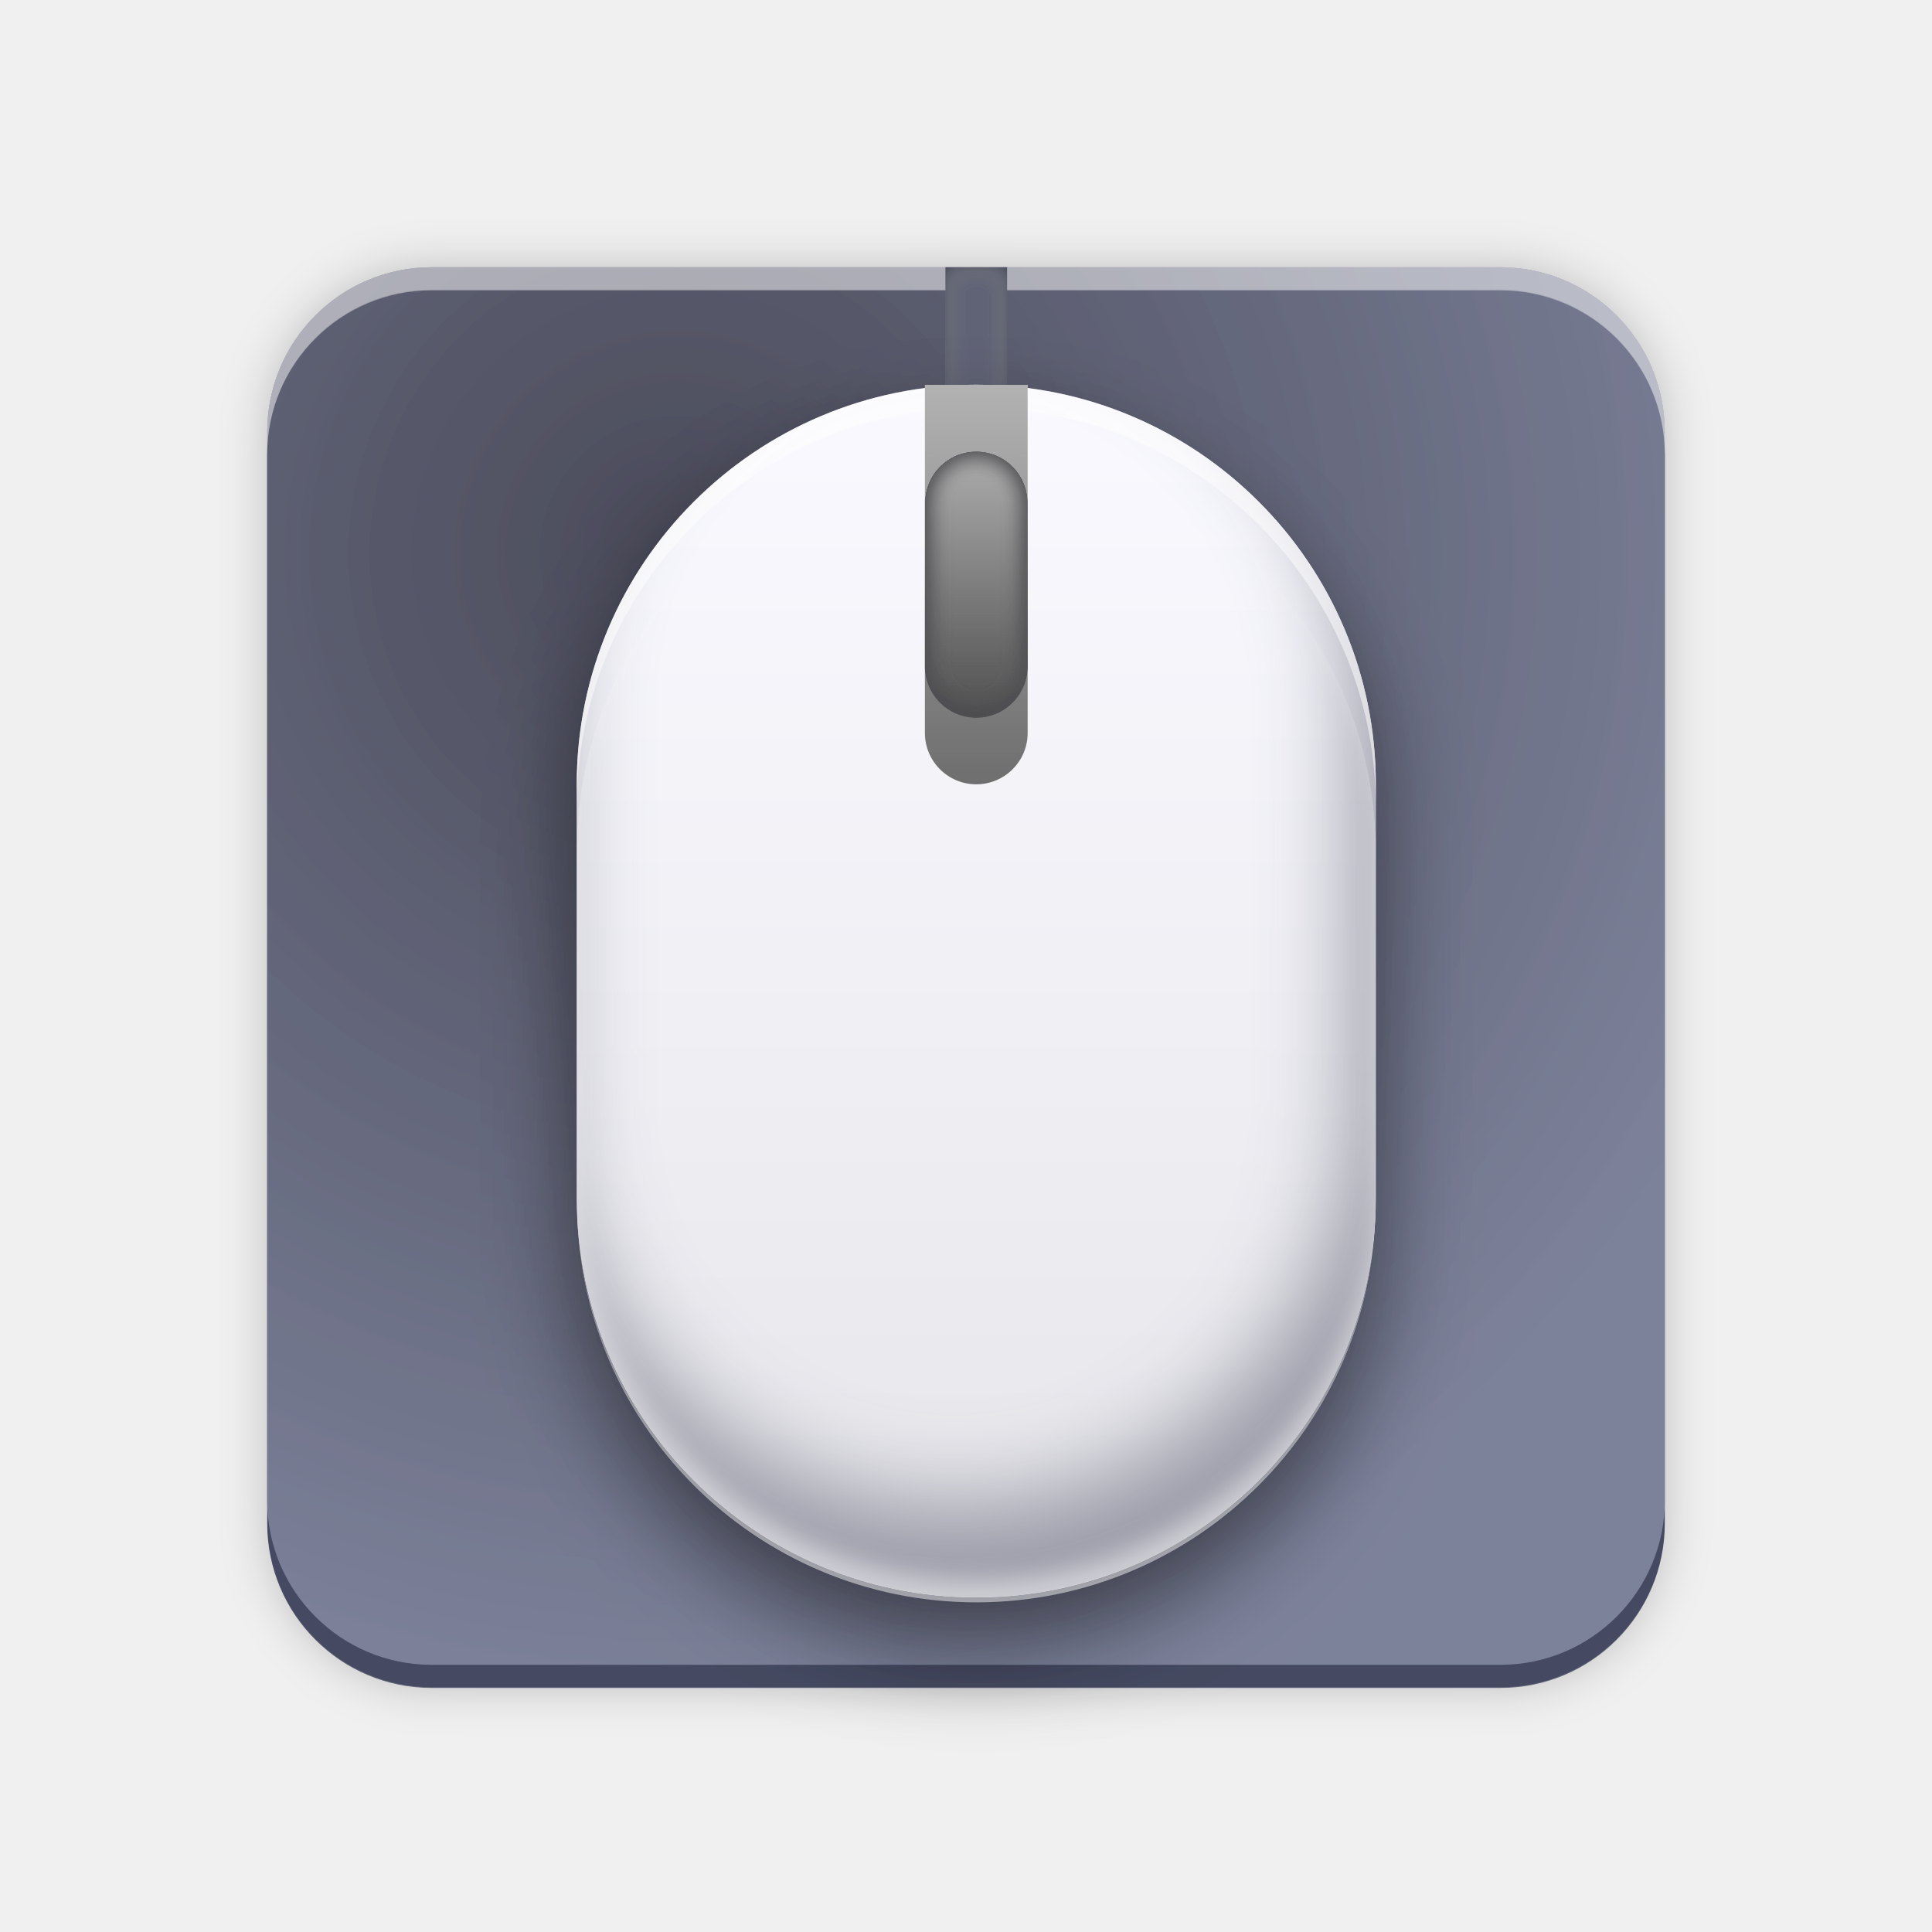
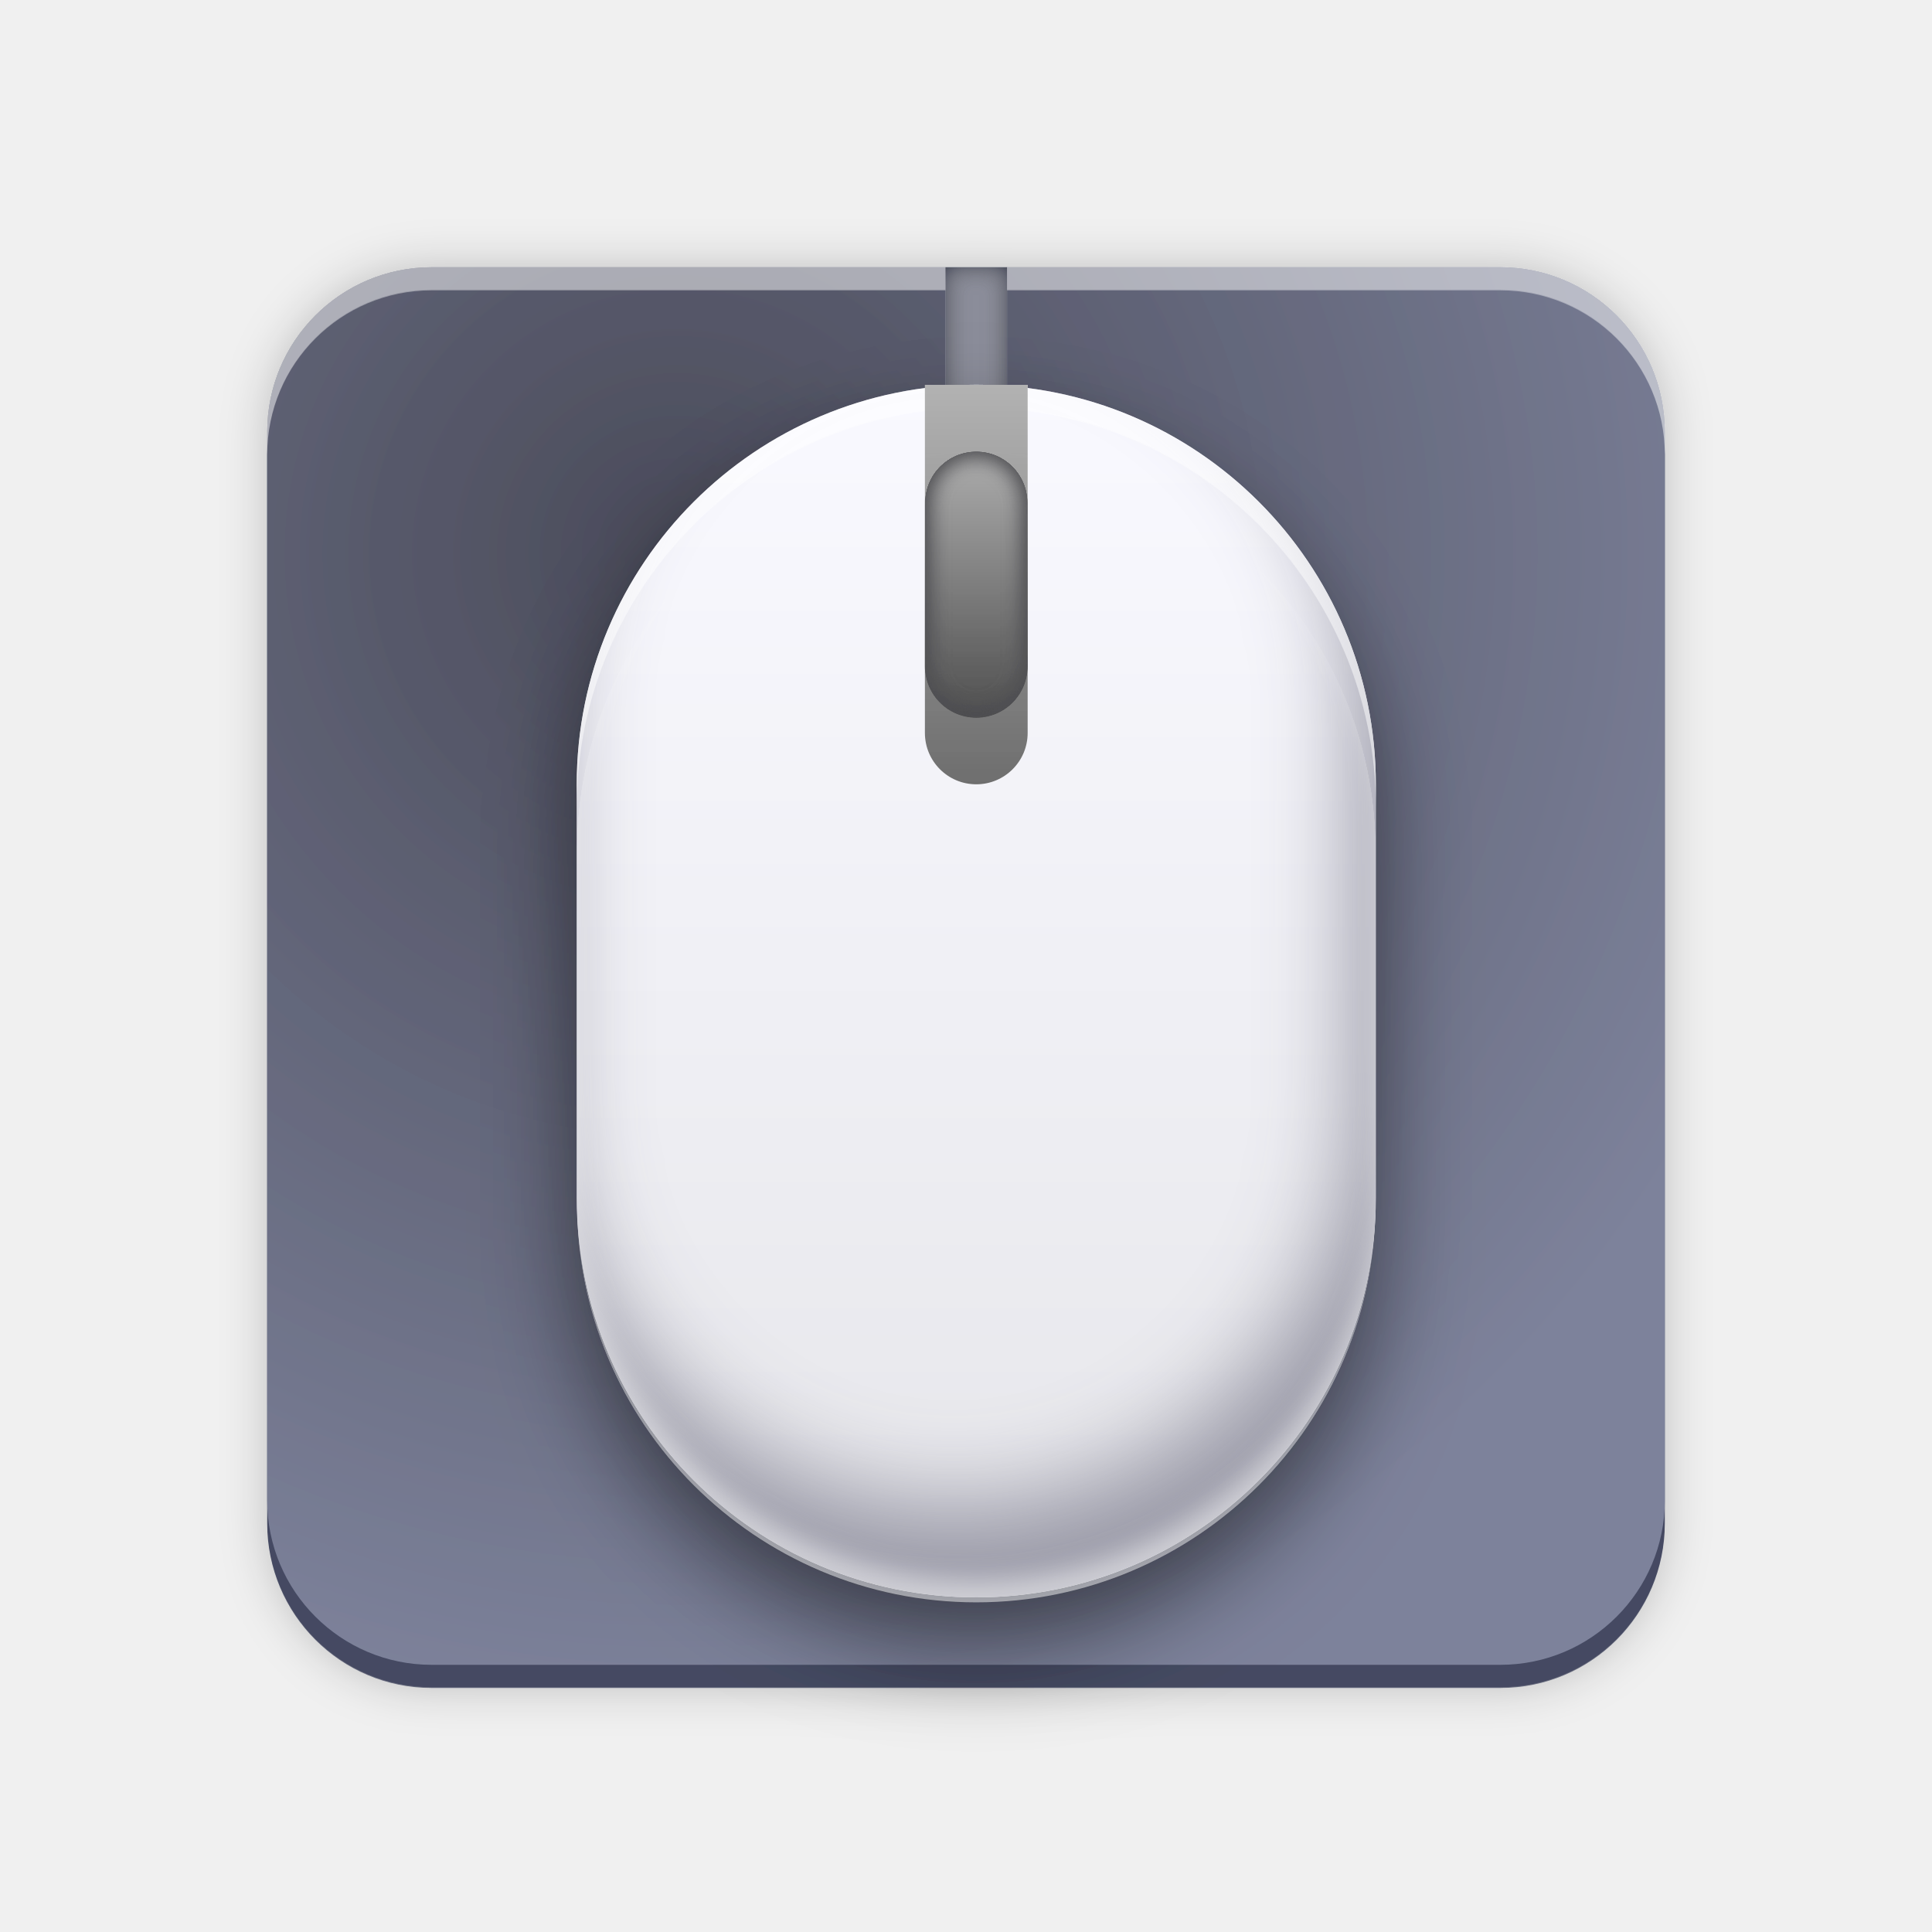
<svg xmlns="http://www.w3.org/2000/svg" xmlns:xlink="http://www.w3.org/1999/xlink" width="84px" height="84px" viewBox="0 0 84 84" version="1.1">
  <defs>
    <filter x="-6.6%" y="-6.6%" width="113.1%" height="117.8%" filterUnits="objectBoundingBox" id="filter-1">
      <feOffset dx="0" dy="0" in="SourceAlpha" result="shadowOffsetOuter1" />
      <feGaussianBlur stdDeviation="1" in="shadowOffsetOuter1" result="shadowBlurOuter1" />
      <feColorMatrix values="0 0 0 0 0   0 0 0 0 0   0 0 0 0 0  0 0 0 0.2 0" type="matrix" in="shadowBlurOuter1" result="shadowMatrixOuter1" />
      <feMerge>
        <feMergeNode in="shadowMatrixOuter1" />
        <feMergeNode in="SourceGraphic" />
      </feMerge>
    </filter>
    <radialGradient cx="29.493%" cy="20.686%" fx="29.493%" fy="20.686%" r="83.018%" id="radialGradient-2">
      <stop stop-color="#4A4B5A" offset="0%" />
      <stop stop-color="#7D829B" offset="100%" />
    </radialGradient>
    <rect id="path-3" x="0" y="0" width="60.766" height="60.766" rx="7.149" />
    <filter x="-0.8%" y="-0.8%" width="101.6%" height="103.3%" filterUnits="objectBoundingBox" id="filter-4">
      <feOffset dx="0" dy="1" in="SourceAlpha" result="shadowOffsetOuter1" />
      <feColorMatrix values="0 0 0 0 0.271   0 0 0 0 0.291   0 0 0 0 0.383  0 0 0 1 0" type="matrix" in="shadowOffsetOuter1" />
    </filter>
    <filter x="-0.8%" y="-0.8%" width="101.6%" height="103.3%" filterUnits="objectBoundingBox" id="filter-5">
      <feOffset dx="0" dy="1" in="SourceAlpha" result="shadowOffsetInner1" />
      <feComposite in="shadowOffsetInner1" in2="SourceAlpha" operator="arithmetic" k2="-1" k3="1" result="shadowInnerInner1" />
      <feColorMatrix values="0 0 0 0 1   0 0 0 0 1   0 0 0 0 1  0 0 0 0.5 0" type="matrix" in="shadowInnerInner1" />
    </filter>
    <path d="M29.489,0 L32.17,0 L32.17,16.532 C32.17,17.272 31.57,17.872 30.83,17.872 C30.089,17.872 29.489,17.272 29.489,16.532 L29.489,0 L29.489,0 Z" id="path-6" />
    <filter x="-18.7%" y="-2.8%" width="137.3%" height="105.6%" filterUnits="objectBoundingBox" id="filter-7">
      <feGaussianBlur stdDeviation="0.5" in="SourceAlpha" result="shadowBlurInner1" />
-       <feOffset dx="0" dy="-0" in="shadowBlurInner1" result="shadowOffsetInner1" />
+       <feOffset dx="0" dy="0" in="shadowBlurInner1" result="shadowOffsetInner1" />
      <feComposite in="shadowOffsetInner1" in2="SourceAlpha" operator="arithmetic" k2="-1" k3="1" result="shadowInnerInner1" />
      <feColorMatrix values="0 0 0 0 0   0 0 0 0 0   0 0 0 0 0  0 0 0 0.5 0" type="matrix" in="shadowInnerInner1" result="shadowMatrixInner1" />
      <feGaussianBlur stdDeviation="0.5" in="SourceAlpha" result="shadowBlurInner2" />
      <feOffset dx="0" dy="0" in="shadowBlurInner2" result="shadowOffsetInner2" />
      <feComposite in="shadowOffsetInner2" in2="SourceAlpha" operator="arithmetic" k2="-1" k3="1" result="shadowInnerInner2" />
      <feColorMatrix values="0 0 0 0 1   0 0 0 0 1   0 0 0 0 1  0 0 0 0.965 0" type="matrix" in="shadowInnerInner2" result="shadowMatrixInner2" />
      <feGaussianBlur stdDeviation="0.5" in="SourceAlpha" result="shadowBlurInner3" />
-       <feOffset dx="-0" dy="0" in="shadowBlurInner3" result="shadowOffsetInner3" />
+       <feOffset dx="0" dy="0" in="shadowBlurInner3" result="shadowOffsetInner3" />
      <feComposite in="shadowOffsetInner3" in2="SourceAlpha" operator="arithmetic" k2="-1" k3="1" result="shadowInnerInner3" />
      <feColorMatrix values="0 0 0 0 0.126   0 0 0 0 0.141   0 0 0 0 0.216  0 0 0 1 0" type="matrix" in="shadowInnerInner3" result="shadowMatrixInner3" />
      <feMerge>
        <feMergeNode in="shadowMatrixInner1" />
        <feMergeNode in="shadowMatrixInner2" />
        <feMergeNode in="shadowMatrixInner3" />
      </feMerge>
    </filter>
    <linearGradient x1="50%" y1="0%" x2="50%" y2="100%" id="linearGradient-8">
      <stop stop-color="#F9F9FF" offset="0%" />
      <stop stop-color="#E6E6EA" offset="100%" />
    </linearGradient>
    <rect id="path-9" x="13.458" y="5.111" width="34.744" height="52.723" rx="17.372" />
    <filter x="-20.1%" y="-9.5%" width="140.3%" height="126.6%" filterUnits="objectBoundingBox" id="filter-10">
      <feOffset dx="0" dy="2" in="SourceAlpha" result="shadowOffsetOuter1" />
      <feGaussianBlur stdDeviation="2" in="shadowOffsetOuter1" result="shadowBlurOuter1" />
      <feColorMatrix values="0 0 0 0 0   0 0 0 0 0   0 0 0 0 0  0 0 0 0.5 0" type="matrix" in="shadowBlurOuter1" />
    </filter>
    <filter x="-23.0%" y="-11.4%" width="146.1%" height="130.3%" filterUnits="objectBoundingBox" id="filter-11">
      <feGaussianBlur stdDeviation="2" in="SourceAlpha" result="shadowBlurInner1" />
      <feOffset dx="-1" dy="-4" in="shadowBlurInner1" result="shadowOffsetInner1" />
      <feComposite in="shadowOffsetInner1" in2="SourceAlpha" operator="arithmetic" k2="-1" k3="1" result="shadowInnerInner1" />
      <feColorMatrix values="0 0 0 0 0.605   0 0 0 0 0.605   0 0 0 0 0.658  0 0 0 1 0" type="matrix" in="shadowInnerInner1" result="shadowMatrixInner1" />
      <feOffset dx="0" dy="1" in="SourceAlpha" result="shadowOffsetInner2" />
      <feComposite in="shadowOffsetInner2" in2="SourceAlpha" operator="arithmetic" k2="-1" k3="1" result="shadowInnerInner2" />
      <feColorMatrix values="0 0 0 0 1   0 0 0 0 1   0 0 0 0 1  0 0 0 0.5 0" type="matrix" in="shadowInnerInner2" result="shadowMatrixInner2" />
      <feMerge>
        <feMergeNode in="shadowMatrixInner1" />
        <feMergeNode in="shadowMatrixInner2" />
      </feMerge>
    </filter>
-     <path d="M12.511,0 L22.233,0 C29.143,5.07114268e-16 34.744,5.601 34.744,12.511 L34.744,20.786 C34.744,27.695 29.143,33.296 22.233,33.296 L12.511,33.296 C5.601,33.296 2.62251855e-15,27.695 0,20.786 L0,12.511 C9.30195125e-16,5.601 5.601,3.04559941e-15 12.511,0 Z" id="path-12" />
+     <path d="M12.511,0 L22.233,0 C29.143,-1.26924257e-15 34.744,5.601 34.744,12.511 L34.744,20.786 C34.744,27.695 29.143,33.296 22.233,33.296 L12.511,33.296 C5.601,33.296 8.46161714e-16,27.695 0,20.786 L0,12.511 C-8.46161714e-16,5.601 5.601,1.26924257e-15 12.511,0 Z" id="path-12" />
    <linearGradient x1="50%" y1="0%" x2="50%" y2="100%" id="linearGradient-14">
      <stop stop-color="#B2B2B2" offset="0%" />
      <stop stop-color="#6E6E6E" offset="100%" />
    </linearGradient>
    <path d="M15.138,-1.80961629e-13 L19.606,-1.80961629e-13 L19.606,15.138 C19.606,16.372 18.606,17.372 17.372,17.372 C16.138,17.372 15.138,16.372 15.138,15.138 L15.138,-1.80961629e-13 L15.138,-1.80961629e-13 Z" id="path-15" />
    <filter x="0.0%" y="0.0%" width="100.0%" height="100.0%" filterUnits="objectBoundingBox" id="filter-16">
      <feOffset dx="0" dy="0" in="SourceAlpha" result="shadowOffsetOuter1" />
      <feColorMatrix values="0 0 0 0 1   0 0 0 0 1   0 0 0 0 1  0 0 0 1 0" type="matrix" in="shadowOffsetOuter1" />
    </filter>
    <rect id="path-17" x="13.458" y="8.007" width="34.744" height="50.043" rx="17.372" />
    <filter x="-2.9%" y="-2.0%" width="105.8%" height="104.0%" filterUnits="objectBoundingBox" id="filter-18">
      <feGaussianBlur stdDeviation="0.5" in="SourceAlpha" result="shadowBlurInner1" />
      <feOffset dx="0" dy="-1" in="shadowBlurInner1" result="shadowOffsetInner1" />
      <feComposite in="shadowOffsetInner1" in2="SourceAlpha" operator="arithmetic" k2="-1" k3="1" result="shadowInnerInner1" />
      <feColorMatrix values="0 0 0 0 1   0 0 0 0 1   0 0 0 0 1  0 0 0 1 0" type="matrix" in="shadowInnerInner1" />
    </filter>
    <linearGradient x1="50%" y1="0%" x2="50%" y2="100%" id="linearGradient-19">
      <stop stop-color="#ADADAD" offset="0%" />
      <stop stop-color="#4F4F4F" offset="100%" />
    </linearGradient>
    <rect id="path-20" x="28.596" y="8.007" width="4.468" height="11.581" rx="2.234" />
    <filter x="-11.2%" y="-4.3%" width="122.4%" height="108.6%" filterUnits="objectBoundingBox" id="filter-21">
      <feGaussianBlur stdDeviation="0.5" in="SourceAlpha" result="shadowBlurInner1" />
-       <feOffset dx="0" dy="-0" in="shadowBlurInner1" result="shadowOffsetInner1" />
+       <feOffset dx="0" dy="0" in="shadowBlurInner1" result="shadowOffsetInner1" />
      <feComposite in="shadowOffsetInner1" in2="SourceAlpha" operator="arithmetic" k2="-1" k3="1" result="shadowInnerInner1" />
      <feColorMatrix values="0 0 0 0 0.259   0 0 0 0 0.259   0 0 0 0 0.297  0 0 0 1 0" type="matrix" in="shadowInnerInner1" result="shadowMatrixInner1" />
      <feGaussianBlur stdDeviation="0.5" in="SourceAlpha" result="shadowBlurInner2" />
      <feOffset dx="0" dy="0" in="shadowBlurInner2" result="shadowOffsetInner2" />
      <feComposite in="shadowOffsetInner2" in2="SourceAlpha" operator="arithmetic" k2="-1" k3="1" result="shadowInnerInner2" />
      <feColorMatrix values="0 0 0 0 0.327   0 0 0 0 0.327   0 0 0 0 0.327  0 0 0 1 0" type="matrix" in="shadowInnerInner2" result="shadowMatrixInner2" />
      <feMerge>
        <feMergeNode in="shadowMatrixInner1" />
        <feMergeNode in="shadowMatrixInner2" />
      </feMerge>
    </filter>
  </defs>
  <g id="设置中心/dcc_nav_mouse_84px" stroke="none" stroke-width="1" fill="none" fill-rule="evenodd">
    <g id="编组-2">
      <rect id="矩形" x="0" y="0" width="84" height="84" />
      <g id="编组" filter="url(#filter-1)" transform="translate(11.61702, 11.61702)">
        <g id="矩形">
          <use fill="black" fill-opacity="1" filter="url(#filter-4)" xlink:href="#path-3" />
          <use fill="url(#radialGradient-2)" fill-rule="evenodd" xlink:href="#path-3" />
          <use fill="black" fill-opacity="1" filter="url(#filter-5)" xlink:href="#path-3" />
        </g>
        <g id="矩形">
-           <use fill="#606376" fill-rule="evenodd" xlink:href="#path-6" />
+           <use fill="#8B8D9A" fill-rule="evenodd" xlink:href="#path-6" />
          <use fill="black" fill-opacity="1" filter="url(#filter-7)" xlink:href="#path-6" />
        </g>
        <g id="矩形">
          <use fill="black" fill-opacity="1" filter="url(#filter-10)" xlink:href="#path-9" />
          <use fill="url(#linearGradient-8)" fill-rule="evenodd" xlink:href="#path-9" />
          <use fill="black" fill-opacity="1" filter="url(#filter-11)" xlink:href="#path-9" />
        </g>
        <g id="矩形" transform="translate(13.45787, 5.111489)">
          <mask id="mask-13" fill="white">
            <use xlink:href="#path-12" />
          </mask>
          <g id="蒙版" />
          <g mask="url(#mask-13)">
            <use fill="black" fill-opacity="1" filter="url(#filter-16)" xlink:href="#path-15" />
            <use fill="url(#linearGradient-14)" fill-rule="evenodd" xlink:href="#path-15" />
          </g>
        </g>
        <g id="矩形" opacity="0.5" fill="black" fill-opacity="1">
          <use filter="url(#filter-18)" xlink:href="#path-17" />
        </g>
        <g id="矩形">
          <use fill="url(#linearGradient-19)" fill-rule="evenodd" xlink:href="#path-20" />
          <use fill="black" fill-opacity="1" filter="url(#filter-21)" xlink:href="#path-20" />
        </g>
      </g>
    </g>
  </g>
</svg>
